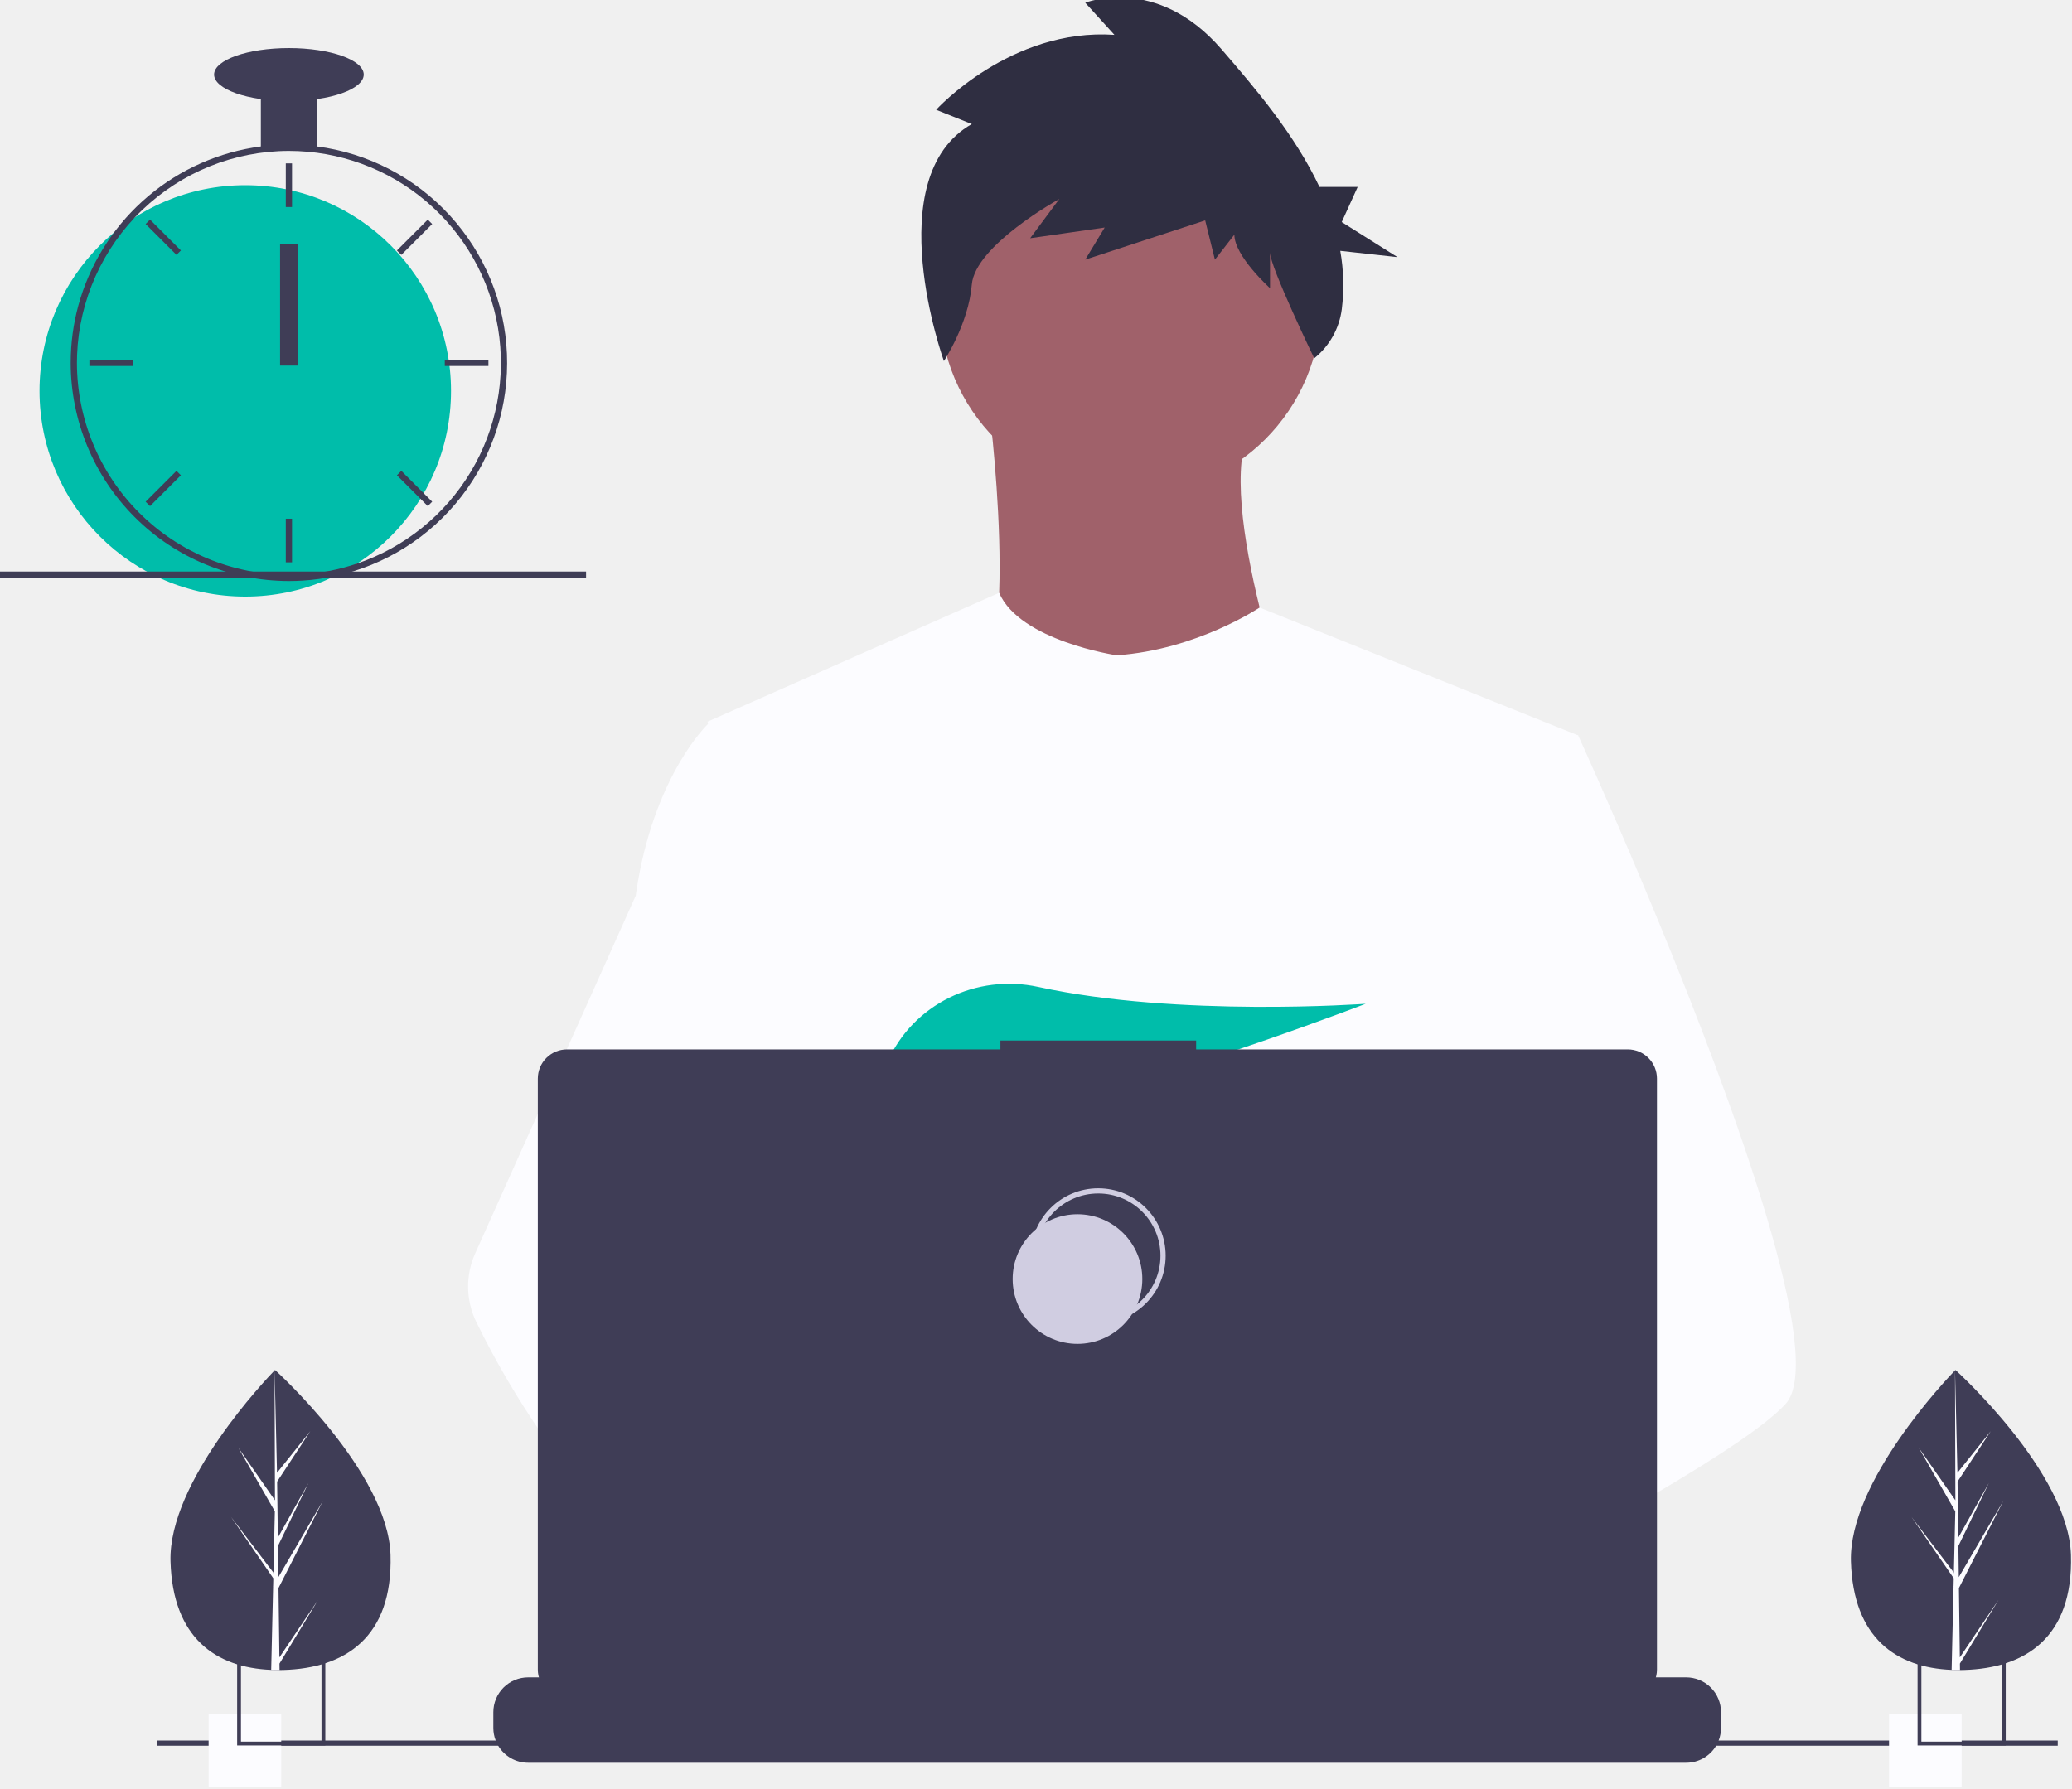
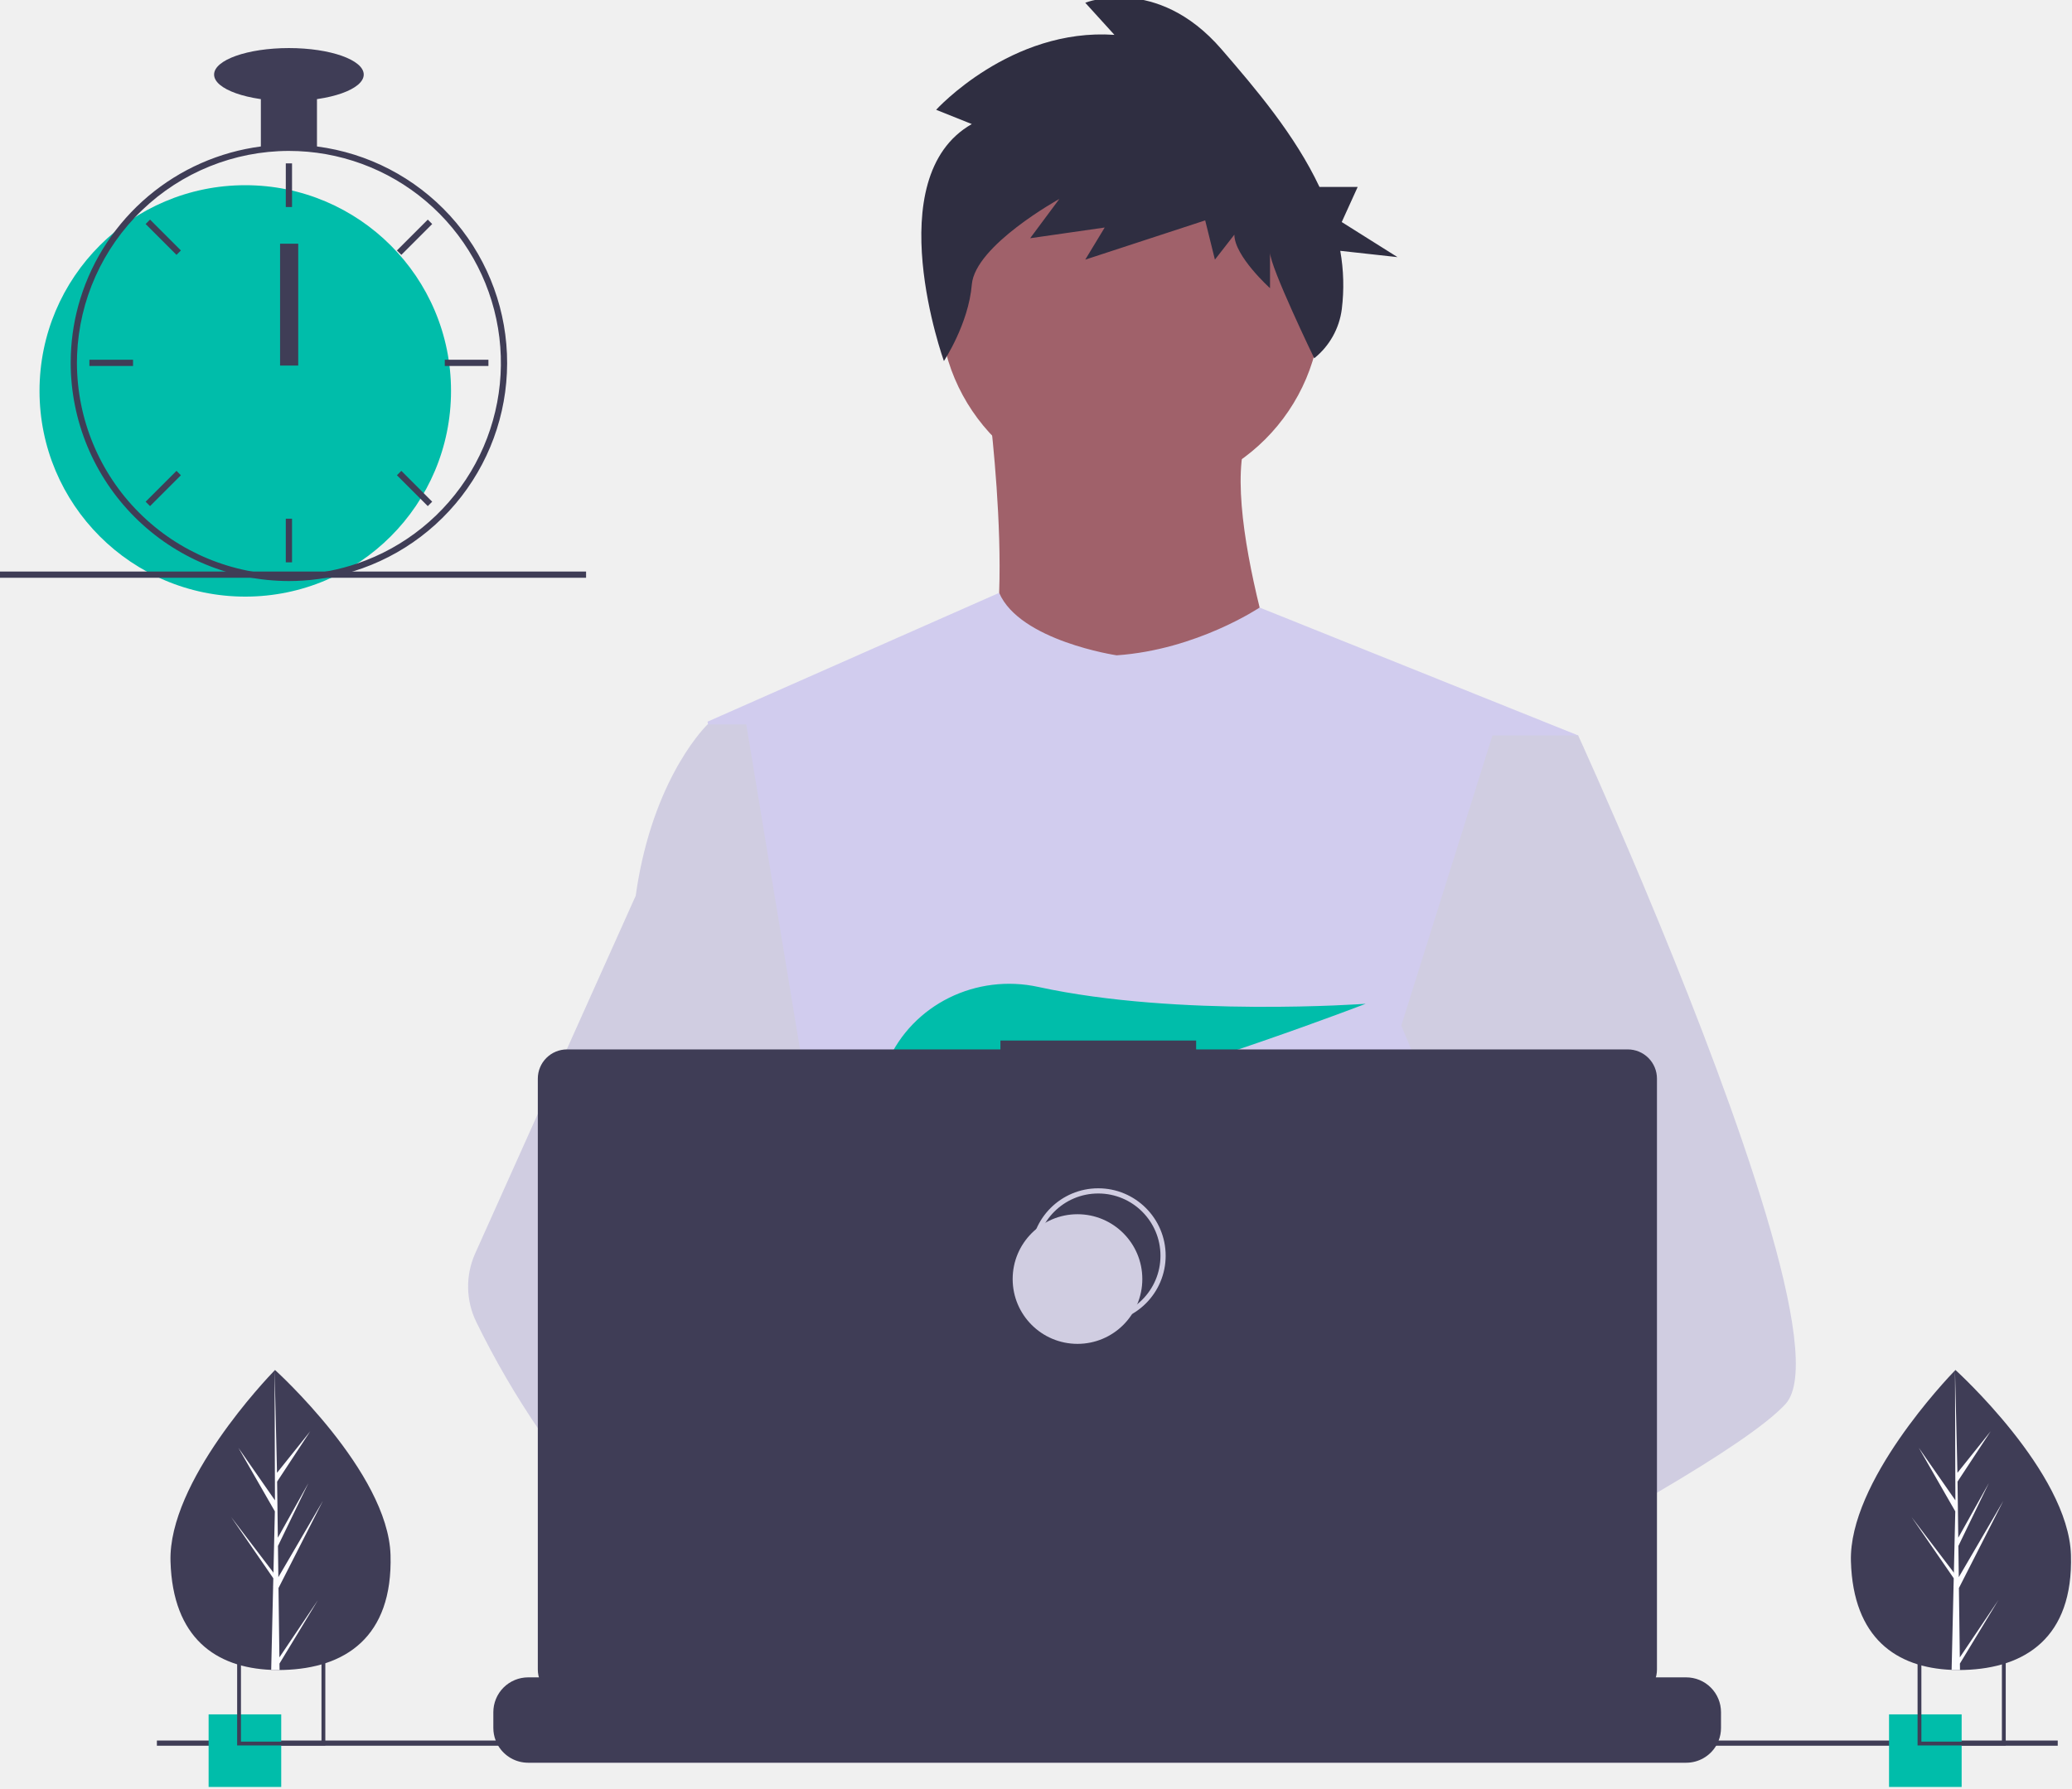
<svg xmlns="http://www.w3.org/2000/svg" width="799" height="690" viewBox="0 0 799 690" fill="none">
  <g id="undraw_dev_productivity_umsq (3) 1" clip-path="url(#clip0)">
    <path id="Vector" d="M516.92 624.636C516.92 624.636 512.16 626.266 504.42 628.576C487.31 633.706 455.65 642.216 428.82 643.916C405.72 645.396 386.2 641.836 382.63 626.766C381.1 620.286 383.27 614.956 388 610.576C402.12 597.486 439 592.796 468.25 591.186C476.51 590.736 484.15 590.526 490.51 590.446C501.31 590.306 508.39 590.526 508.39 590.526L508.56 591.186L516.92 624.636Z" fill="#A0616A" />
    <path id="Vector_2" d="M436.99 672.586C418.61 695.346 342.73 647.666 316.19 629.886C310.41 626.016 306.97 623.566 306.97 623.566L331.25 591.186L338.94 580.936C338.94 580.936 345.82 584.586 355.99 590.526C356.36 590.746 356.73 590.966 357.11 591.186C365.88 596.336 376.89 603.066 388 610.576C403.33 620.946 418.83 632.776 428.82 643.916C438.59 654.806 443.08 665.036 436.99 672.586Z" fill="#A0616A" />
    <g id="me">
      <path id="Vector_3" d="M435.922 190.941C476.534 190.941 509.458 158.018 509.458 117.405C509.458 76.792 476.534 43.869 435.922 43.869C395.309 43.869 362.385 76.792 362.385 117.405C362.385 158.018 395.309 190.941 435.922 190.941Z" fill="#A0616A" />
      <path id="Vector_4" d="M381.036 154.173C381.036 154.173 394.89 258.616 373.576 270.339C352.261 282.062 500.399 283.128 500.399 283.128C500.399 283.128 467.361 192.54 482.281 164.831L381.036 154.173Z" fill="#A0616A" />
-       <path id="Vector_5" d="M608.57 283.656L596.25 339.756L570.2 458.446L569.42 464.946L560.43 540.196L554.45 590.186L550.44 623.766C526.06 636.296 508.39 644.946 508.39 644.946C508.39 644.946 506.87 637.326 504.42 627.576C487.31 632.706 455.65 641.216 428.82 642.916C438.59 653.806 443.08 664.036 436.99 671.586C418.61 694.346 342.73 646.666 316.19 628.886C315.572 633.143 315.338 637.447 315.49 641.746L295.18 626.126L297.19 590.186L300.58 529.376L304.84 453.116C303.497 449.851 302.371 446.5 301.47 443.086C295.25 420.966 287.7 376.796 281.91 339.756C277.25 309.946 273.75 284.756 273.01 279.396C272.91 278.696 272.86 278.336 272.86 278.336L385.29 228.656C393.28 247.186 430.59 252.756 430.59 252.756C461.5 250.626 485.73 234.326 485.73 234.326L608.57 283.656Z" fill="#FCFCFF" />
-       <path id="Vector_6" d="M374.746 47.847L360.997 42.342C360.997 42.342 389.746 10.691 429.744 13.444L418.494 1.059C418.494 1.059 445.993 -9.95 470.992 18.948C484.134 34.139 499.339 51.996 508.817 72.111H523.542L517.396 85.643L538.906 99.175L516.829 96.744C518.144 104.154 518.346 111.719 517.428 119.189C516.481 126.661 512.668 133.473 506.793 138.187V138.187C506.793 138.187 489.741 102.891 489.741 97.387V111.148C489.741 111.148 475.992 98.763 475.992 90.507L468.492 100.139L464.743 85.002L418.495 100.139L425.994 87.754L397.245 91.883L408.495 76.745C408.495 76.745 375.997 94.635 374.746 109.772C373.497 124.909 363.984 139.253 363.984 139.253C363.984 139.253 338.498 68.489 374.746 47.847Z" fill="#2F2E41" />
-       <path id="Vector_7" d="M688.5 541.566C681.01 549.686 662.45 561.916 639.95 575.156C631.58 580.076 622.67 585.146 613.58 590.186C591.89 602.216 569.18 614.136 550.44 623.766C526.06 636.296 508.39 644.946 508.39 644.946C508.39 644.946 506.87 637.326 504.42 627.576C501.14 614.526 496.2 597.656 491.05 590.186C490.87 589.926 490.69 589.686 490.51 589.446C489.01 587.476 487.5 586.326 486.01 586.326L560.43 540.196L592.59 520.256L569.42 464.946L540.36 395.566L557.9 339.756L575.53 283.656H608.57C608.57 283.656 619.51 307.536 633.5 340.836C635.59 345.816 637.75 351.006 639.95 356.366C668.73 426.366 704.61 524.116 688.5 541.566Z" fill="#FCFCFF" />
-       <path id="Vector_8" d="M355.99 589.526C353.276 589.516 350.567 589.736 347.89 590.186C324.9 594.136 318.12 614.946 316.19 628.886C315.572 633.143 315.338 637.447 315.49 641.746L295.18 626.126L287.78 620.436C269.97 614.226 254.1 603.196 240.34 590.186C228.403 578.7 217.695 566.001 208.39 552.296C199.122 538.788 190.86 524.616 183.67 509.896C181.664 505.788 180.586 501.29 180.512 496.719C180.437 492.148 181.369 487.617 183.24 483.446L208.39 427.396L245.15 345.476C245.42 343.526 245.717 341.619 246.04 339.756C253.33 297.956 272.86 279.396 272.86 279.396H287.78L297.76 339.756L310.16 414.746L301.47 443.086L281.39 508.536L300.58 529.376L355.99 589.526Z" fill="#FCFCFF" />
+       <path id="Vector_5" d="M608.57 283.656L596.25 339.756L570.2 458.446L569.42 464.946L560.43 540.196L554.45 590.186L550.44 623.766C526.06 636.296 508.39 644.946 508.39 644.946C508.39 644.946 506.87 637.326 504.42 627.576C487.31 632.706 455.65 641.216 428.82 642.916C438.59 653.806 443.08 664.036 436.99 671.586C418.61 694.346 342.73 646.666 316.19 628.886C315.572 633.143 315.338 637.447 315.49 641.746L295.18 626.126L297.19 590.186L300.58 529.376L304.84 453.116C303.497 449.851 302.371 446.5 301.47 443.086C295.25 420.966 287.7 376.796 281.91 339.756C277.25 309.946 273.75 284.756 273.01 279.396C272.91 278.696 272.86 278.336 272.86 278.336L385.29 228.656C393.28 247.186 430.59 252.756 430.59 252.756C461.5 250.626 485.73 234.326 485.73 234.326L608.57 283.656Z" fill="#D1CCEE" />
+       <path id="Vector_6" d="M374.746 47.847L360.997 42.342C360.997 42.342 389.746 10.691 429.744 13.444L418.494 1.059C418.494 1.059 445.993 -9.95 470.992 18.948C484.134 34.139 499.339 51.996 508.817 72.111H523.542L517.396 85.643L538.906 99.175L516.829 96.744C518.144 104.154 518.346 111.719 517.428 119.189C516.481 126.661 512.668 133.473 506.793 138.187C506.793 138.187 489.741 102.891 489.741 97.387V111.148C489.741 111.148 475.992 98.763 475.992 90.507L468.492 100.139L464.743 85.002L418.495 100.139L425.994 87.754L397.245 91.883L408.495 76.745C408.495 76.745 375.997 94.635 374.746 109.772C373.497 124.909 363.984 139.253 363.984 139.253C363.984 139.253 338.498 68.489 374.746 47.847Z" fill="#2F2E41" />
+       <path id="Vector_7" d="M688.5 541.566C681.01 549.686 662.45 561.916 639.95 575.156C631.58 580.076 622.67 585.146 613.58 590.186C591.89 602.216 569.18 614.136 550.44 623.766C526.06 636.296 508.39 644.946 508.39 644.946C508.39 644.946 506.87 637.326 504.42 627.576C501.14 614.526 496.2 597.656 491.05 590.186C490.87 589.926 490.69 589.686 490.51 589.446C489.01 587.476 487.5 586.326 486.01 586.326L560.43 540.196L592.59 520.256L569.42 464.946L540.36 395.566L557.9 339.756L575.53 283.656H608.57C608.57 283.656 619.51 307.536 633.5 340.836C635.59 345.816 637.75 351.006 639.95 356.366C668.73 426.366 704.61 524.116 688.5 541.566Z" fill="#D0CDE1" />
+       <path id="Vector_8" d="M355.99 589.526C353.276 589.516 350.567 589.736 347.89 590.186C324.9 594.136 318.12 614.946 316.19 628.886C315.572 633.143 315.338 637.447 315.49 641.746L295.18 626.126L287.78 620.436C269.97 614.226 254.1 603.196 240.34 590.186C228.403 578.7 217.695 566.001 208.39 552.296C199.122 538.788 190.86 524.616 183.67 509.896C181.664 505.788 180.586 501.29 180.512 496.719C180.437 492.148 181.369 487.617 183.24 483.446L208.39 427.396L245.15 345.476C245.42 343.526 245.717 341.619 246.04 339.756C253.33 297.956 272.86 279.396 272.86 279.396H287.78L297.76 339.756L310.16 414.746L301.47 443.086L281.39 508.536L300.58 529.376L355.99 589.526Z" fill="#D0CDE1" />
    </g>
    <path id="Vector_9" d="M372.877 415.806L385.631 430.687C390.37 429.783 395.319 428.721 400.416 427.529L396.752 415.806L405.71 426.256C459.707 412.976 526.637 387.155 526.637 387.155C526.637 387.155 454.38 392.453 400.428 380.666C376.558 375.451 351.998 387.284 342.202 409.669C336.509 422.679 337.403 433.952 357.596 433.952C364.419 433.835 371.224 433.195 377.949 432.037L372.877 415.806Z" fill="#00BDAA" />
-     <path id="Vector_10" d="M663.65 660.386V666.456C663.654 668.122 663.345 669.774 662.74 671.326C662.472 672.018 662.147 672.687 661.77 673.326C660.578 675.327 658.887 676.983 656.862 678.133C654.838 679.283 652.549 679.887 650.22 679.886H203.67C201.342 679.887 199.053 679.283 197.028 678.133C195.003 676.983 193.312 675.327 192.12 673.326C191.743 672.687 191.419 672.018 191.15 671.326C190.546 669.774 190.237 668.122 190.24 666.456V660.386C190.24 658.622 190.587 656.876 191.262 655.246C191.936 653.616 192.926 652.136 194.173 650.889C195.42 649.641 196.901 648.652 198.53 647.977C200.16 647.303 201.906 646.956 203.67 646.956H229.41V644.126C229.41 644.052 229.425 643.98 229.453 643.912C229.481 643.844 229.522 643.782 229.574 643.73C229.626 643.678 229.688 643.636 229.756 643.608C229.824 643.58 229.897 643.566 229.97 643.566H243.4C243.474 643.566 243.547 643.58 243.615 643.608C243.683 643.636 243.745 643.678 243.797 643.73C243.849 643.782 243.89 643.844 243.918 643.912C243.946 643.98 243.96 644.052 243.96 644.126V646.956H252.35V644.126C252.35 644.052 252.365 643.98 252.393 643.912C252.421 643.844 252.462 643.782 252.514 643.73C252.566 643.678 252.628 643.636 252.696 643.608C252.764 643.58 252.837 643.566 252.91 643.566H266.34C266.414 643.566 266.487 643.58 266.555 643.608C266.623 643.636 266.684 643.678 266.736 643.73C266.789 643.782 266.83 643.844 266.858 643.912C266.886 643.98 266.9 644.052 266.9 644.126V646.956H275.3V644.126C275.3 644.052 275.315 643.98 275.343 643.912C275.371 643.844 275.412 643.782 275.464 643.73C275.516 643.678 275.578 643.636 275.646 643.608C275.714 643.58 275.787 643.566 275.86 643.566H289.29C289.364 643.566 289.437 643.58 289.505 643.608C289.573 643.636 289.634 643.678 289.686 643.73C289.739 643.782 289.78 643.844 289.808 643.912C289.836 643.98 289.85 644.052 289.85 644.126V646.956H298.24V644.126C298.24 644.052 298.255 643.98 298.283 643.912C298.311 643.844 298.352 643.782 298.404 643.73C298.456 643.678 298.518 643.636 298.586 643.608C298.654 643.58 298.727 643.566 298.8 643.566H312.23C312.304 643.566 312.377 643.58 312.445 643.608C312.513 643.636 312.574 643.678 312.626 643.73C312.678 643.782 312.72 643.844 312.748 643.912C312.776 643.98 312.79 644.052 312.79 644.126V646.956H321.18V644.126C321.18 644.052 321.194 643.98 321.223 643.912C321.251 643.844 321.292 643.782 321.344 643.73C321.396 643.678 321.458 643.636 321.526 643.608C321.594 643.58 321.667 643.566 321.74 643.566H335.17C335.244 643.566 335.317 643.58 335.385 643.608C335.453 643.636 335.514 643.678 335.566 643.73C335.618 643.782 335.66 643.844 335.688 643.912C335.716 643.98 335.73 644.052 335.73 644.126V646.956H344.13V644.126C344.13 644.052 344.145 643.98 344.173 643.912C344.201 643.844 344.242 643.782 344.294 643.73C344.346 643.678 344.408 643.636 344.476 643.608C344.544 643.58 344.617 643.566 344.69 643.566H358.12C358.194 643.566 358.267 643.58 358.335 643.608C358.403 643.636 358.464 643.678 358.516 643.73C358.569 643.782 358.61 643.844 358.638 643.912C358.666 643.98 358.68 644.052 358.68 644.126V646.956H367.07V644.126C367.07 644.052 367.085 643.98 367.113 643.912C367.141 643.844 367.182 643.782 367.234 643.73C367.286 643.678 367.348 643.636 367.416 643.608C367.484 643.58 367.557 643.566 367.63 643.566H472.83C472.904 643.566 472.977 643.58 473.045 643.608C473.113 643.636 473.174 643.678 473.227 643.73C473.279 643.782 473.32 643.844 473.348 643.912C473.376 643.98 473.39 644.052 473.39 644.126V646.956H481.79V644.126C481.79 644.052 481.804 643.98 481.833 643.912C481.861 643.844 481.902 643.782 481.954 643.73C482.006 643.678 482.068 643.636 482.136 643.608C482.204 643.58 482.277 643.566 482.35 643.566H495.78C495.928 643.567 496.07 643.627 496.175 643.732C496.279 643.836 496.339 643.978 496.34 644.126V646.956H504.73V644.126C504.73 644.052 504.745 643.98 504.773 643.912C504.801 643.844 504.842 643.782 504.894 643.73C504.946 643.678 505.008 643.636 505.076 643.608C505.144 643.58 505.217 643.566 505.29 643.566H518.72C518.794 643.566 518.867 643.58 518.935 643.608C519.003 643.636 519.065 643.678 519.117 643.73C519.169 643.782 519.21 643.844 519.238 643.912C519.266 643.98 519.28 644.052 519.28 644.126V646.956H527.67V644.126C527.67 644.052 527.685 643.98 527.713 643.912C527.741 643.844 527.782 643.782 527.834 643.73C527.886 643.678 527.948 643.636 528.016 643.608C528.084 643.58 528.157 643.566 528.23 643.566H541.66C541.734 643.566 541.807 643.58 541.875 643.608C541.943 643.636 542.005 643.678 542.057 643.73C542.109 643.782 542.15 643.844 542.178 643.912C542.206 643.98 542.22 644.052 542.22 644.126V646.956H550.62V644.126C550.62 644.052 550.635 643.98 550.663 643.912C550.691 643.844 550.732 643.782 550.784 643.73C550.836 643.678 550.898 643.636 550.966 643.608C551.034 643.58 551.107 643.566 551.18 643.566H564.61C564.757 643.568 564.898 643.628 565.001 643.733C565.104 643.838 565.161 643.979 565.16 644.126V646.956H573.56V644.126C573.56 644.052 573.575 643.98 573.603 643.912C573.631 643.844 573.672 643.782 573.724 643.73C573.776 643.678 573.838 643.636 573.906 643.608C573.974 643.58 574.047 643.566 574.12 643.566H587.55C587.624 643.566 587.697 643.58 587.765 643.608C587.833 643.636 587.895 643.678 587.947 643.73C587.999 643.782 588.04 643.844 588.068 643.912C588.096 643.98 588.11 644.052 588.11 644.126V646.956H596.5V644.126C596.5 644.052 596.515 643.98 596.543 643.912C596.571 643.844 596.612 643.782 596.664 643.73C596.716 643.678 596.778 643.636 596.846 643.608C596.914 643.58 596.987 643.566 597.06 643.566H610.49C610.564 643.566 610.637 643.58 610.705 643.608C610.773 643.636 610.835 643.678 610.887 643.73C610.939 643.782 610.98 643.844 611.008 643.912C611.036 643.98 611.05 644.052 611.05 644.126V646.956H650.22C651.984 646.956 653.731 647.303 655.36 647.977C656.99 648.652 658.471 649.641 659.718 650.889C660.965 652.136 661.954 653.616 662.629 655.246C663.304 656.876 663.651 658.622 663.65 660.386V660.386Z" fill="#3F3D56" />
+     <path id="Vector_10" d="M663.65 660.386V666.456C663.654 668.122 663.345 669.774 662.74 671.326C662.472 672.018 662.147 672.687 661.77 673.326C660.578 675.327 658.887 676.983 656.862 678.133C654.838 679.283 652.549 679.887 650.22 679.886H203.67C201.342 679.887 199.053 679.283 197.028 678.133C195.003 676.983 193.312 675.327 192.12 673.326C191.743 672.687 191.419 672.018 191.15 671.326C190.546 669.774 190.237 668.122 190.24 666.456V660.386C190.24 658.622 190.587 656.876 191.262 655.246C191.936 653.616 192.926 652.136 194.173 650.889C195.42 649.641 196.901 648.652 198.53 647.977C200.16 647.303 201.906 646.956 203.67 646.956H229.41V644.126C229.41 644.052 229.425 643.98 229.453 643.912C229.481 643.844 229.522 643.782 229.574 643.73C229.626 643.678 229.688 643.636 229.756 643.608C229.824 643.58 229.897 643.566 229.97 643.566H243.4C243.474 643.566 243.547 643.58 243.615 643.608C243.683 643.636 243.745 643.678 243.797 643.73C243.849 643.782 243.89 643.844 243.918 643.912C243.946 643.98 243.96 644.052 243.96 644.126V646.956H252.35V644.126C252.35 644.052 252.365 643.98 252.393 643.912C252.421 643.844 252.462 643.782 252.514 643.73C252.566 643.678 252.628 643.636 252.696 643.608C252.764 643.58 252.837 643.566 252.91 643.566H266.34C266.414 643.566 266.487 643.58 266.555 643.608C266.623 643.636 266.684 643.678 266.736 643.73C266.789 643.782 266.83 643.844 266.858 643.912C266.886 643.98 266.9 644.052 266.9 644.126V646.956H275.3V644.126C275.3 644.052 275.315 643.98 275.343 643.912C275.371 643.844 275.412 643.782 275.464 643.73C275.516 643.678 275.578 643.636 275.646 643.608C275.714 643.58 275.787 643.566 275.86 643.566H289.29C289.364 643.566 289.437 643.58 289.505 643.608C289.573 643.636 289.634 643.678 289.686 643.73C289.739 643.782 289.78 643.844 289.808 643.912C289.836 643.98 289.85 644.052 289.85 644.126V646.956H298.24V644.126C298.24 644.052 298.255 643.98 298.283 643.912C298.311 643.844 298.352 643.782 298.404 643.73C298.456 643.678 298.518 643.636 298.586 643.608C298.654 643.58 298.727 643.566 298.8 643.566H312.23C312.304 643.566 312.377 643.58 312.445 643.608C312.513 643.636 312.574 643.678 312.626 643.73C312.678 643.782 312.72 643.844 312.748 643.912C312.776 643.98 312.79 644.052 312.79 644.126V646.956H321.18V644.126C321.18 644.052 321.194 643.98 321.223 643.912C321.251 643.844 321.292 643.782 321.344 643.73C321.396 643.678 321.458 643.636 321.526 643.608C321.594 643.58 321.667 643.566 321.74 643.566H335.17C335.244 643.566 335.317 643.58 335.385 643.608C335.453 643.636 335.514 643.678 335.566 643.73C335.618 643.782 335.66 643.844 335.688 643.912C335.716 643.98 335.73 644.052 335.73 644.126V646.956H344.13V644.126C344.13 644.052 344.145 643.98 344.173 643.912C344.201 643.844 344.242 643.782 344.294 643.73C344.346 643.678 344.408 643.636 344.476 643.608C344.544 643.58 344.617 643.566 344.69 643.566H358.12C358.194 643.566 358.267 643.58 358.335 643.608C358.403 643.636 358.464 643.678 358.516 643.73C358.569 643.782 358.61 643.844 358.638 643.912C358.666 643.98 358.68 644.052 358.68 644.126V646.956H367.07V644.126C367.07 644.052 367.085 643.98 367.113 643.912C367.141 643.844 367.182 643.782 367.234 643.73C367.286 643.678 367.348 643.636 367.416 643.608C367.484 643.58 367.557 643.566 367.63 643.566H472.83C472.904 643.566 472.977 643.58 473.045 643.608C473.113 643.636 473.174 643.678 473.227 643.73C473.279 643.782 473.32 643.844 473.348 643.912C473.376 643.98 473.39 644.052 473.39 644.126V646.956H481.79V644.126C481.79 644.052 481.804 643.98 481.833 643.912C481.861 643.844 481.902 643.782 481.954 643.73C482.006 643.678 482.068 643.636 482.136 643.608C482.204 643.58 482.277 643.566 482.35 643.566H495.78C495.928 643.567 496.07 643.627 496.175 643.732C496.279 643.836 496.339 643.978 496.34 644.126V646.956H504.73V644.126C504.73 644.052 504.745 643.98 504.773 643.912C504.801 643.844 504.842 643.782 504.894 643.73C504.946 643.678 505.008 643.636 505.076 643.608C505.144 643.58 505.217 643.566 505.29 643.566H518.72C518.794 643.566 518.867 643.58 518.935 643.608C519.003 643.636 519.065 643.678 519.117 643.73C519.169 643.782 519.21 643.844 519.238 643.912C519.266 643.98 519.28 644.052 519.28 644.126V646.956H527.67V644.126C527.67 644.052 527.685 643.98 527.713 643.912C527.741 643.844 527.782 643.782 527.834 643.73C527.886 643.678 527.948 643.636 528.016 643.608C528.084 643.58 528.157 643.566 528.23 643.566H541.66C541.734 643.566 541.807 643.58 541.875 643.608C541.943 643.636 542.005 643.678 542.057 643.73C542.109 643.782 542.15 643.844 542.178 643.912C542.206 643.98 542.22 644.052 542.22 644.126V646.956H550.62V644.126C550.62 644.052 550.635 643.98 550.663 643.912C550.691 643.844 550.732 643.782 550.784 643.73C550.836 643.678 550.898 643.636 550.966 643.608C551.034 643.58 551.107 643.566 551.18 643.566H564.61C564.757 643.568 564.898 643.628 565.001 643.733C565.104 643.838 565.161 643.979 565.16 644.126V646.956H573.56V644.126C573.56 644.052 573.575 643.98 573.603 643.912C573.631 643.844 573.672 643.782 573.724 643.73C573.776 643.678 573.838 643.636 573.906 643.608C573.974 643.58 574.047 643.566 574.12 643.566H587.55C587.624 643.566 587.697 643.58 587.765 643.608C587.833 643.636 587.895 643.678 587.947 643.73C587.999 643.782 588.04 643.844 588.068 643.912C588.096 643.98 588.11 644.052 588.11 644.126V646.956H596.5V644.126C596.5 644.052 596.515 643.98 596.543 643.912C596.571 643.844 596.612 643.782 596.664 643.73C596.716 643.678 596.778 643.636 596.846 643.608C596.914 643.58 596.987 643.566 597.06 643.566H610.49C610.564 643.566 610.637 643.58 610.705 643.608C610.773 643.636 610.835 643.678 610.887 643.73C610.939 643.782 610.98 643.844 611.008 643.912C611.036 643.98 611.05 644.052 611.05 644.126V646.956H650.22C651.984 646.956 653.731 647.303 655.36 647.977C656.99 648.652 658.471 649.641 659.718 650.889C660.965 652.136 661.954 653.616 662.629 655.246C663.304 656.876 663.651 658.622 663.65 660.386Z" fill="#3F3D56" />
    <path id="Vector_11" d="M793.5 671.326H60.5V673.326H793.5V671.326Z" fill="#3F3D56" />
-     <path id="Vector_12" d="M627.695 404.757H461.252V401.326H385.78V404.757H218.651C215.665 404.757 212.801 405.943 210.69 408.054C208.579 410.166 207.392 413.029 207.392 416.015V643.927C207.392 646.913 208.578 649.776 210.69 651.888C212.801 653.999 215.665 655.185 218.651 655.185H627.695C630.68 655.185 633.544 653.999 635.656 651.888C637.767 649.776 638.953 646.913 638.953 643.927V416.015C638.953 414.537 638.662 413.073 638.096 411.707C637.53 410.341 636.701 409.1 635.656 408.054C634.61 407.009 633.369 406.179 632.003 405.614C630.637 405.048 629.173 404.757 627.695 404.757V404.757Z" fill="#3F3D56" />
+     <path id="Vector_12" d="M627.695 404.757H461.252V401.326H385.78V404.757H218.651C215.665 404.757 212.801 405.943 210.69 408.054C208.579 410.166 207.392 413.029 207.392 416.015V643.927C207.392 646.913 208.578 649.776 210.69 651.888C212.801 653.999 215.665 655.185 218.651 655.185H627.695C630.68 655.185 633.544 653.999 635.656 651.888C637.767 649.776 638.953 646.913 638.953 643.927V416.015C638.953 414.537 638.662 413.073 638.096 411.707C637.53 410.341 636.701 409.1 635.656 408.054C634.61 407.009 633.369 406.179 632.003 405.614C630.637 405.048 629.173 404.757 627.695 404.757Z" fill="#3F3D56" />
    <path id="Vector_13" d="M423.5 509.326C437.307 509.326 448.5 498.133 448.5 484.326C448.5 470.519 437.307 459.326 423.5 459.326C409.693 459.326 398.5 470.519 398.5 484.326C398.5 498.133 409.693 509.326 423.5 509.326Z" stroke="#D0CDE1" stroke-width="2" stroke-miterlimit="10" />
    <path id="Vector_14" d="M415.5 518.326C429.307 518.326 440.5 507.133 440.5 493.326C440.5 479.519 429.307 468.326 415.5 468.326C401.693 468.326 390.5 479.519 390.5 493.326C390.5 507.133 401.693 518.326 415.5 518.326Z" fill="#D0CDE1" />
-     <path id="Vector_15" d="M108.446 661.223H80.446V689.223H108.446V661.223Z" fill="#FCFCFF" />
+     <path id="Vector_15" d="M108.446 661.223H80.446V689.223H108.446V661.223Z" fill="#00BDAA" />
    <path id="Vector_16" d="M91.45 639.223V673.223H125.45V639.223H91.45ZM123.97 671.743H92.92V640.703H123.97V671.743Z" fill="#3F3D56" />
-     <path id="Vector_17" d="M756.446 661.223H728.446V689.223H756.446V661.223Z" fill="#FCFCFF" />
+     <path id="Vector_17" d="M756.446 661.223H728.446V689.223H756.446V661.223Z" fill="#00BDAA" />
    <path id="Vector_18" d="M739.45 639.223V673.223H773.45V639.223H739.45ZM771.97 671.743H740.92V640.703H771.97V671.743Z" fill="#3F3D56" />
    <path id="Vector_19" d="M94.58 230.113C138.399 230.113 173.921 194.591 173.921 150.773C173.921 106.954 138.399 71.432 94.58 71.432C50.762 71.432 15.24 106.954 15.24 150.773C15.24 194.591 50.762 230.113 94.58 230.113Z" fill="#00BDAA" />
    <path id="Vector_20" d="M122.229 56.49C115.045 55.576 107.775 55.576 100.591 56.49C84.586 58.591 69.521 65.24 57.181 75.647C44.842 86.053 35.747 99.781 30.976 115.202C28.806 122.229 27.577 129.514 27.321 136.864C27.285 137.886 27.261 138.92 27.261 139.954C27.283 162.265 36.156 183.655 51.932 199.431C67.708 215.208 89.099 224.08 111.41 224.103C113.201 224.103 114.992 224.043 116.759 223.934C120.908 223.674 125.03 223.103 129.093 222.227C148.495 218.055 165.798 207.161 177.947 191.468C190.096 175.776 196.308 156.295 195.487 136.467C194.666 116.638 186.864 97.738 173.459 83.104C160.054 68.47 141.909 59.044 122.229 56.49H122.229ZM137.748 217.347H137.736C130.959 219.659 123.905 221.062 116.759 221.518C114.992 221.638 113.201 221.698 111.41 221.698C89.738 221.672 68.961 213.051 53.637 197.727C38.313 182.402 29.692 161.626 29.665 139.954C29.665 138.92 29.689 137.886 29.725 136.864C30.552 115.744 39.516 95.762 54.741 81.101C69.967 66.44 90.273 58.237 111.41 58.209C130.776 58.21 149.513 65.087 164.283 77.613C179.052 90.14 188.895 107.503 192.057 126.61C195.22 145.716 191.496 165.325 181.55 181.942C171.604 198.559 156.082 211.106 137.748 217.347H137.748Z" fill="#3F3D56" />
    <path id="Vector_21" d="M112.612 63.017H110.208V79.847H112.612V63.017Z" fill="#3F3D56" />
    <path id="Vector_22" d="M57.858 84.702L56.158 86.402L68.058 98.302L69.758 96.602L57.858 84.702Z" fill="#3F3D56" />
    <path id="Vector_23" d="M34.474 138.752V141.156H51.303V138.752H34.474Z" fill="#3F3D56" />
    <path id="Vector_24" d="M56.158 193.506L57.858 195.206L69.758 183.305L68.058 181.605L56.158 193.506Z" fill="#3F3D56" />
    <path id="Vector_25" d="M153.061 96.602L154.762 98.302L166.662 86.402L164.962 84.702L153.061 96.602Z" fill="#3F3D56" />
    <path id="Vector_26" d="M171.516 138.752V141.156H188.346V138.752H171.516Z" fill="#3F3D56" />
    <path id="Vector_27" d="M154.762 181.605L153.061 183.305L164.962 195.206L166.662 193.506L154.762 181.605Z" fill="#3F3D56" />
    <path id="Vector_28" d="M112.612 200.06H110.208V216.89H112.612V200.06Z" fill="#3F3D56" />
    <path id="Vector_29" d="M122.229 35.369H100.591V57.007H122.229V35.369Z" fill="#3F3D56" />
    <path id="Vector_30" d="M111.41 38.975C127.344 38.975 140.261 34.4 140.261 28.757C140.261 23.114 127.344 18.539 111.41 18.539C95.476 18.539 82.559 23.114 82.559 28.757C82.559 34.4 95.476 38.975 111.41 38.975Z" fill="#3F3D56" />
    <path id="arm" d="M115 94H108V141H115V94Z" fill="#3F3D56" />
    <path id="Vector_31" d="M226 220.44H0V222.844H226V220.44Z" fill="#3F3D56" />
    <g id="left-leaf">
      <path id="Vector_32" d="M150.594 599.754C151.527 631.704 132.859 643.413 109.431 644.097C108.886 644.113 108.345 644.123 107.805 644.126C106.719 644.135 105.643 644.117 104.578 644.072C83.389 643.192 66.617 631.945 65.75 602.232C64.852 571.482 103.019 531.529 105.882 528.574L105.887 528.571C105.996 528.458 106.052 528.402 106.052 528.402C106.052 528.402 149.661 567.807 150.594 599.754Z" fill="#3F3D56" />
      <path id="Vector_33" d="M107.744 639.255L122.626 617.124L107.774 641.636L107.805 644.126C106.719 644.135 105.643 644.117 104.577 644.072L105.316 612.06L105.295 611.813L105.323 611.766L105.393 608.741L89.095 585.078L105.374 606.477L105.432 607.116L105.989 582.93L91.912 558.397L106.029 578.681L105.882 528.574L105.882 528.407L105.887 528.571L106.822 568.062L119.651 552.021L106.864 571.464L107.144 593.098L118.949 571.984L107.187 596.279L107.343 608.308L124.512 578.897L107.395 612.505L107.744 639.255Z" fill="#FCFCFF" />
    </g>
    <g id="right-leaf">
      <path id="Vector_34" d="M798.594 599.754C799.527 631.704 780.858 643.413 757.43 644.097C756.886 644.113 756.344 644.123 755.805 644.126C754.719 644.135 753.643 644.117 752.577 644.072C731.389 643.192 714.617 631.945 713.749 602.232C712.851 571.482 751.018 531.529 753.882 528.574L753.887 528.571C753.996 528.458 754.052 528.402 754.052 528.402C754.052 528.402 797.661 567.807 798.594 599.754Z" fill="#3F3D56" />
      <path id="Vector_35" d="M755.744 639.255L770.626 617.124L755.774 641.636L755.805 644.126C754.719 644.135 753.643 644.117 752.577 644.072L753.316 612.06L753.295 611.813L753.323 611.766L753.393 608.741L737.095 585.078L753.374 606.477L753.432 607.116L753.989 582.93L739.912 558.397L754.029 578.681L753.882 528.574L753.882 528.407L753.887 528.571L754.822 568.062L767.651 552.021L754.864 571.464L755.144 593.098L766.949 571.984L755.187 596.279L755.343 608.308L772.512 578.897L755.395 612.505L755.744 639.255Z" fill="#FCFCFF" />
    </g>
  </g>
  <defs>
    <clipPath id="clip0">
      <rect width="798.627" height="689.223" fill="white" />
    </clipPath>
  </defs>
</svg>
